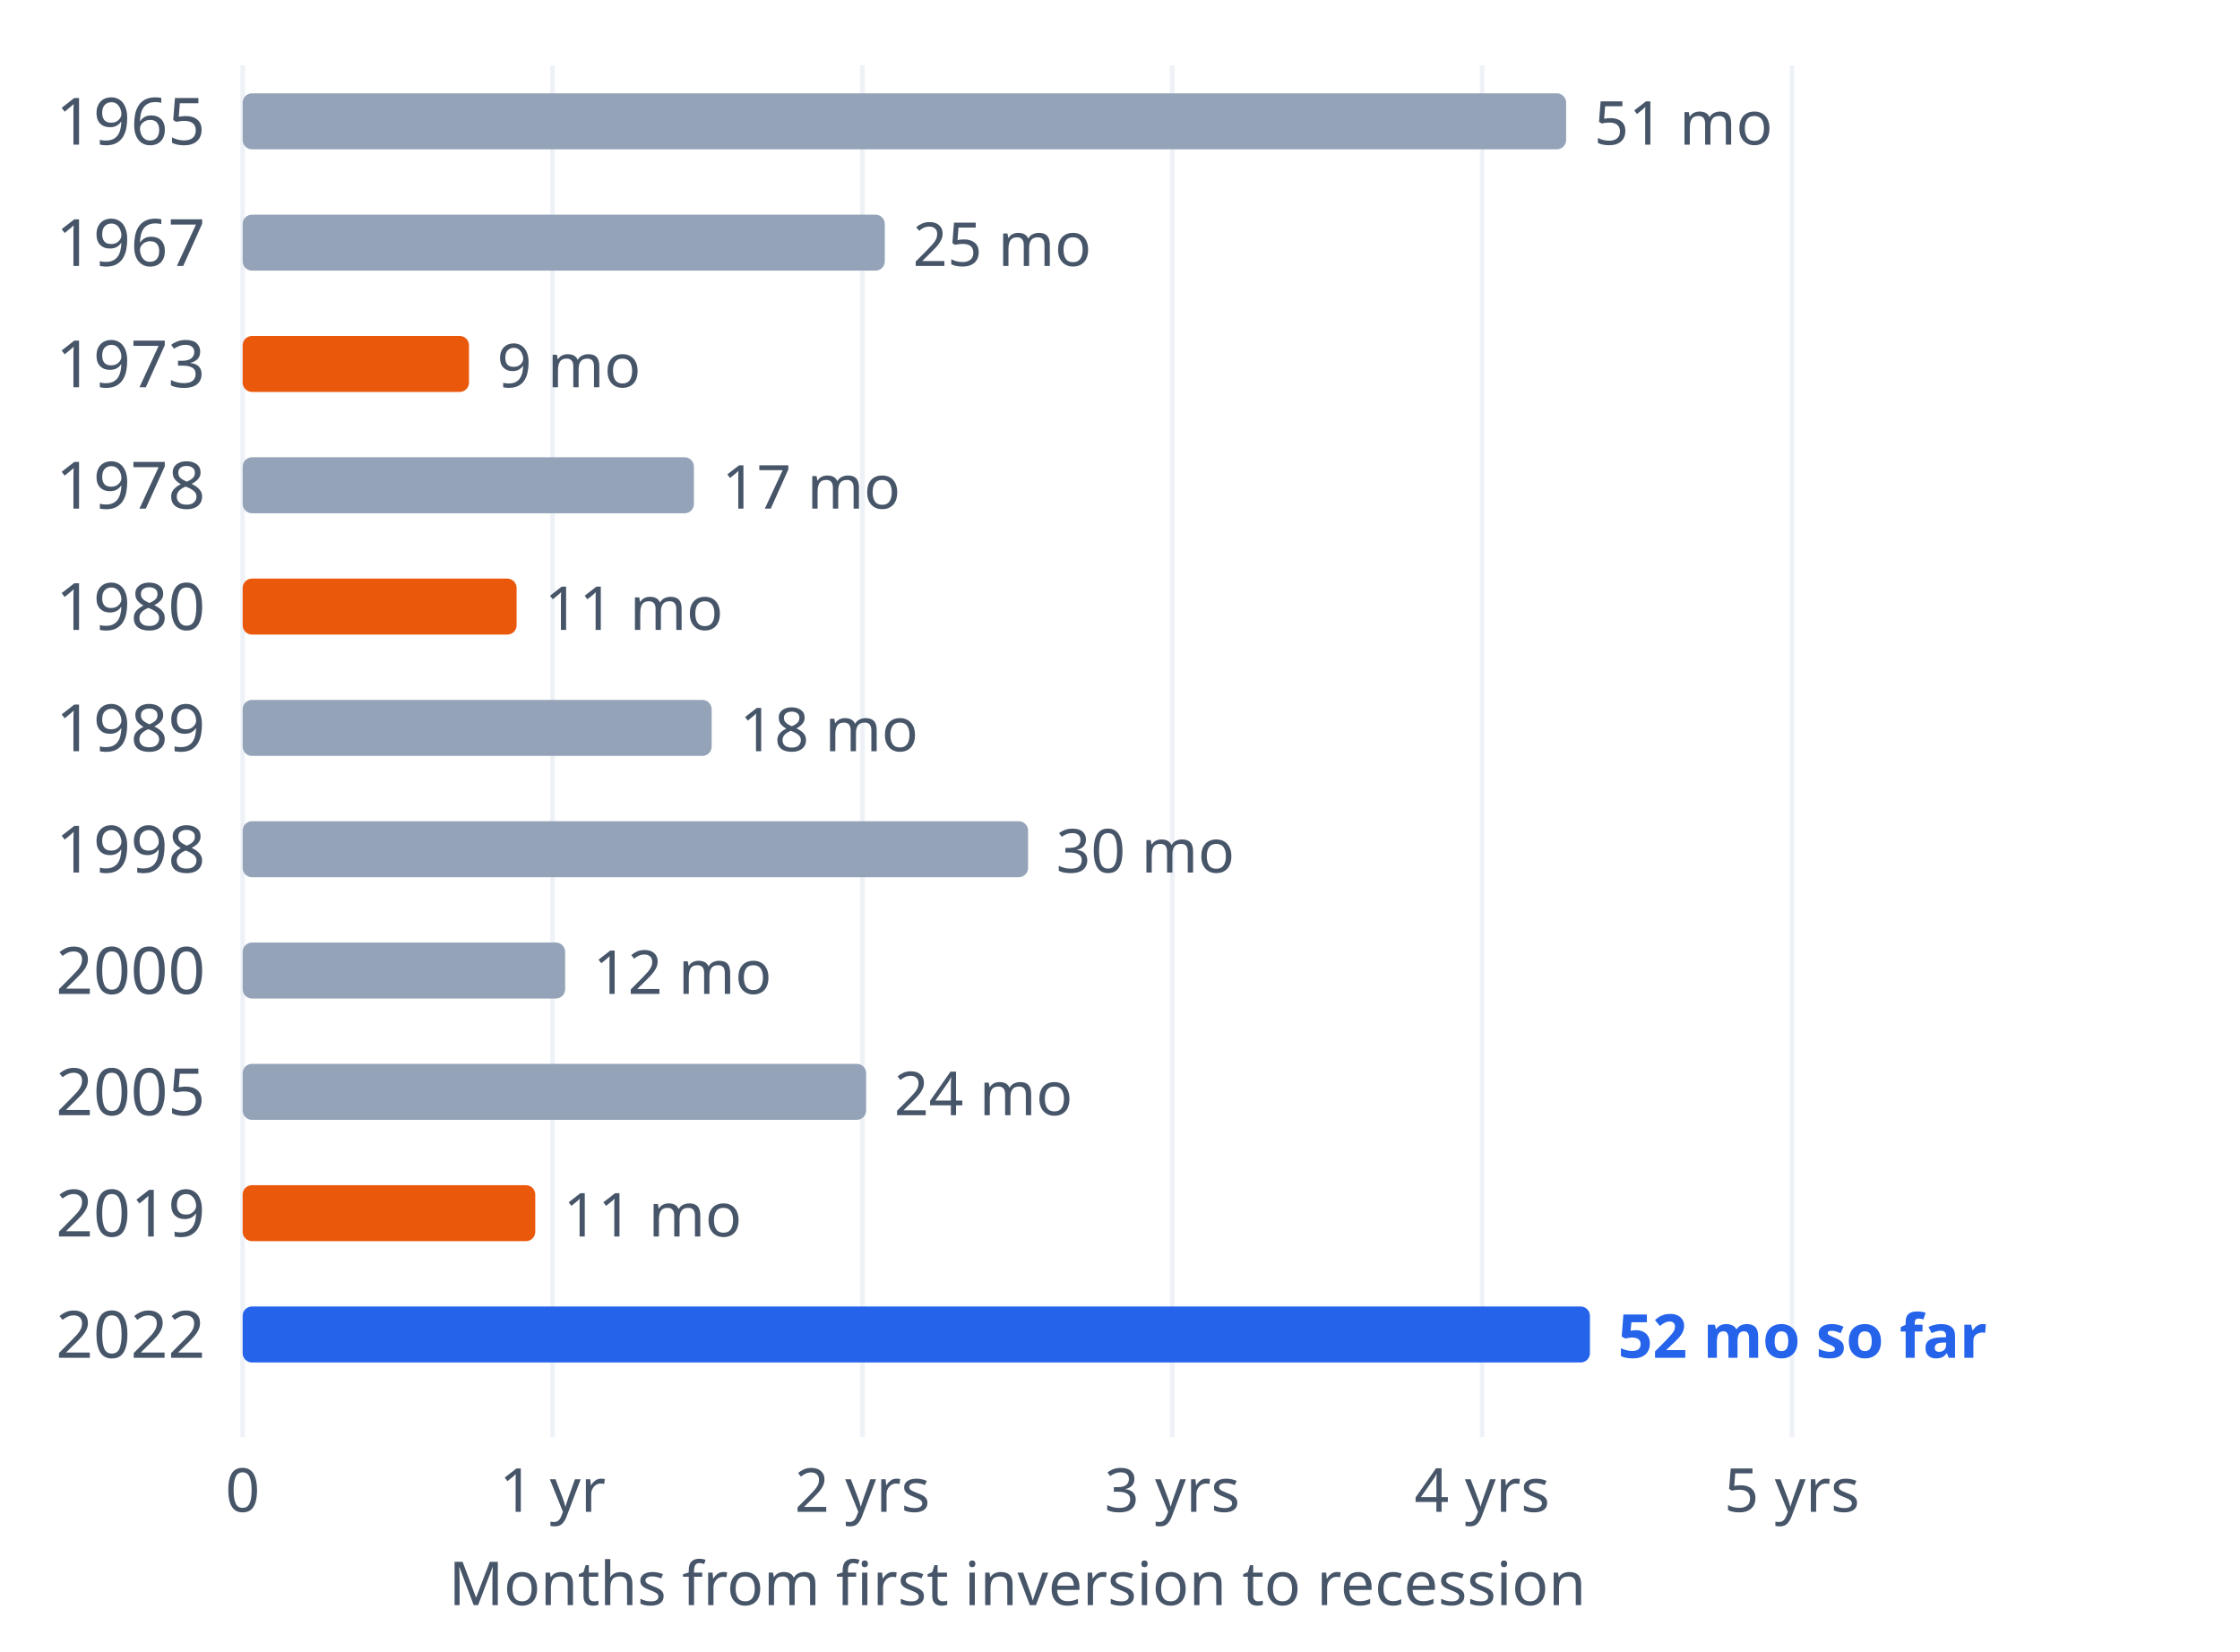
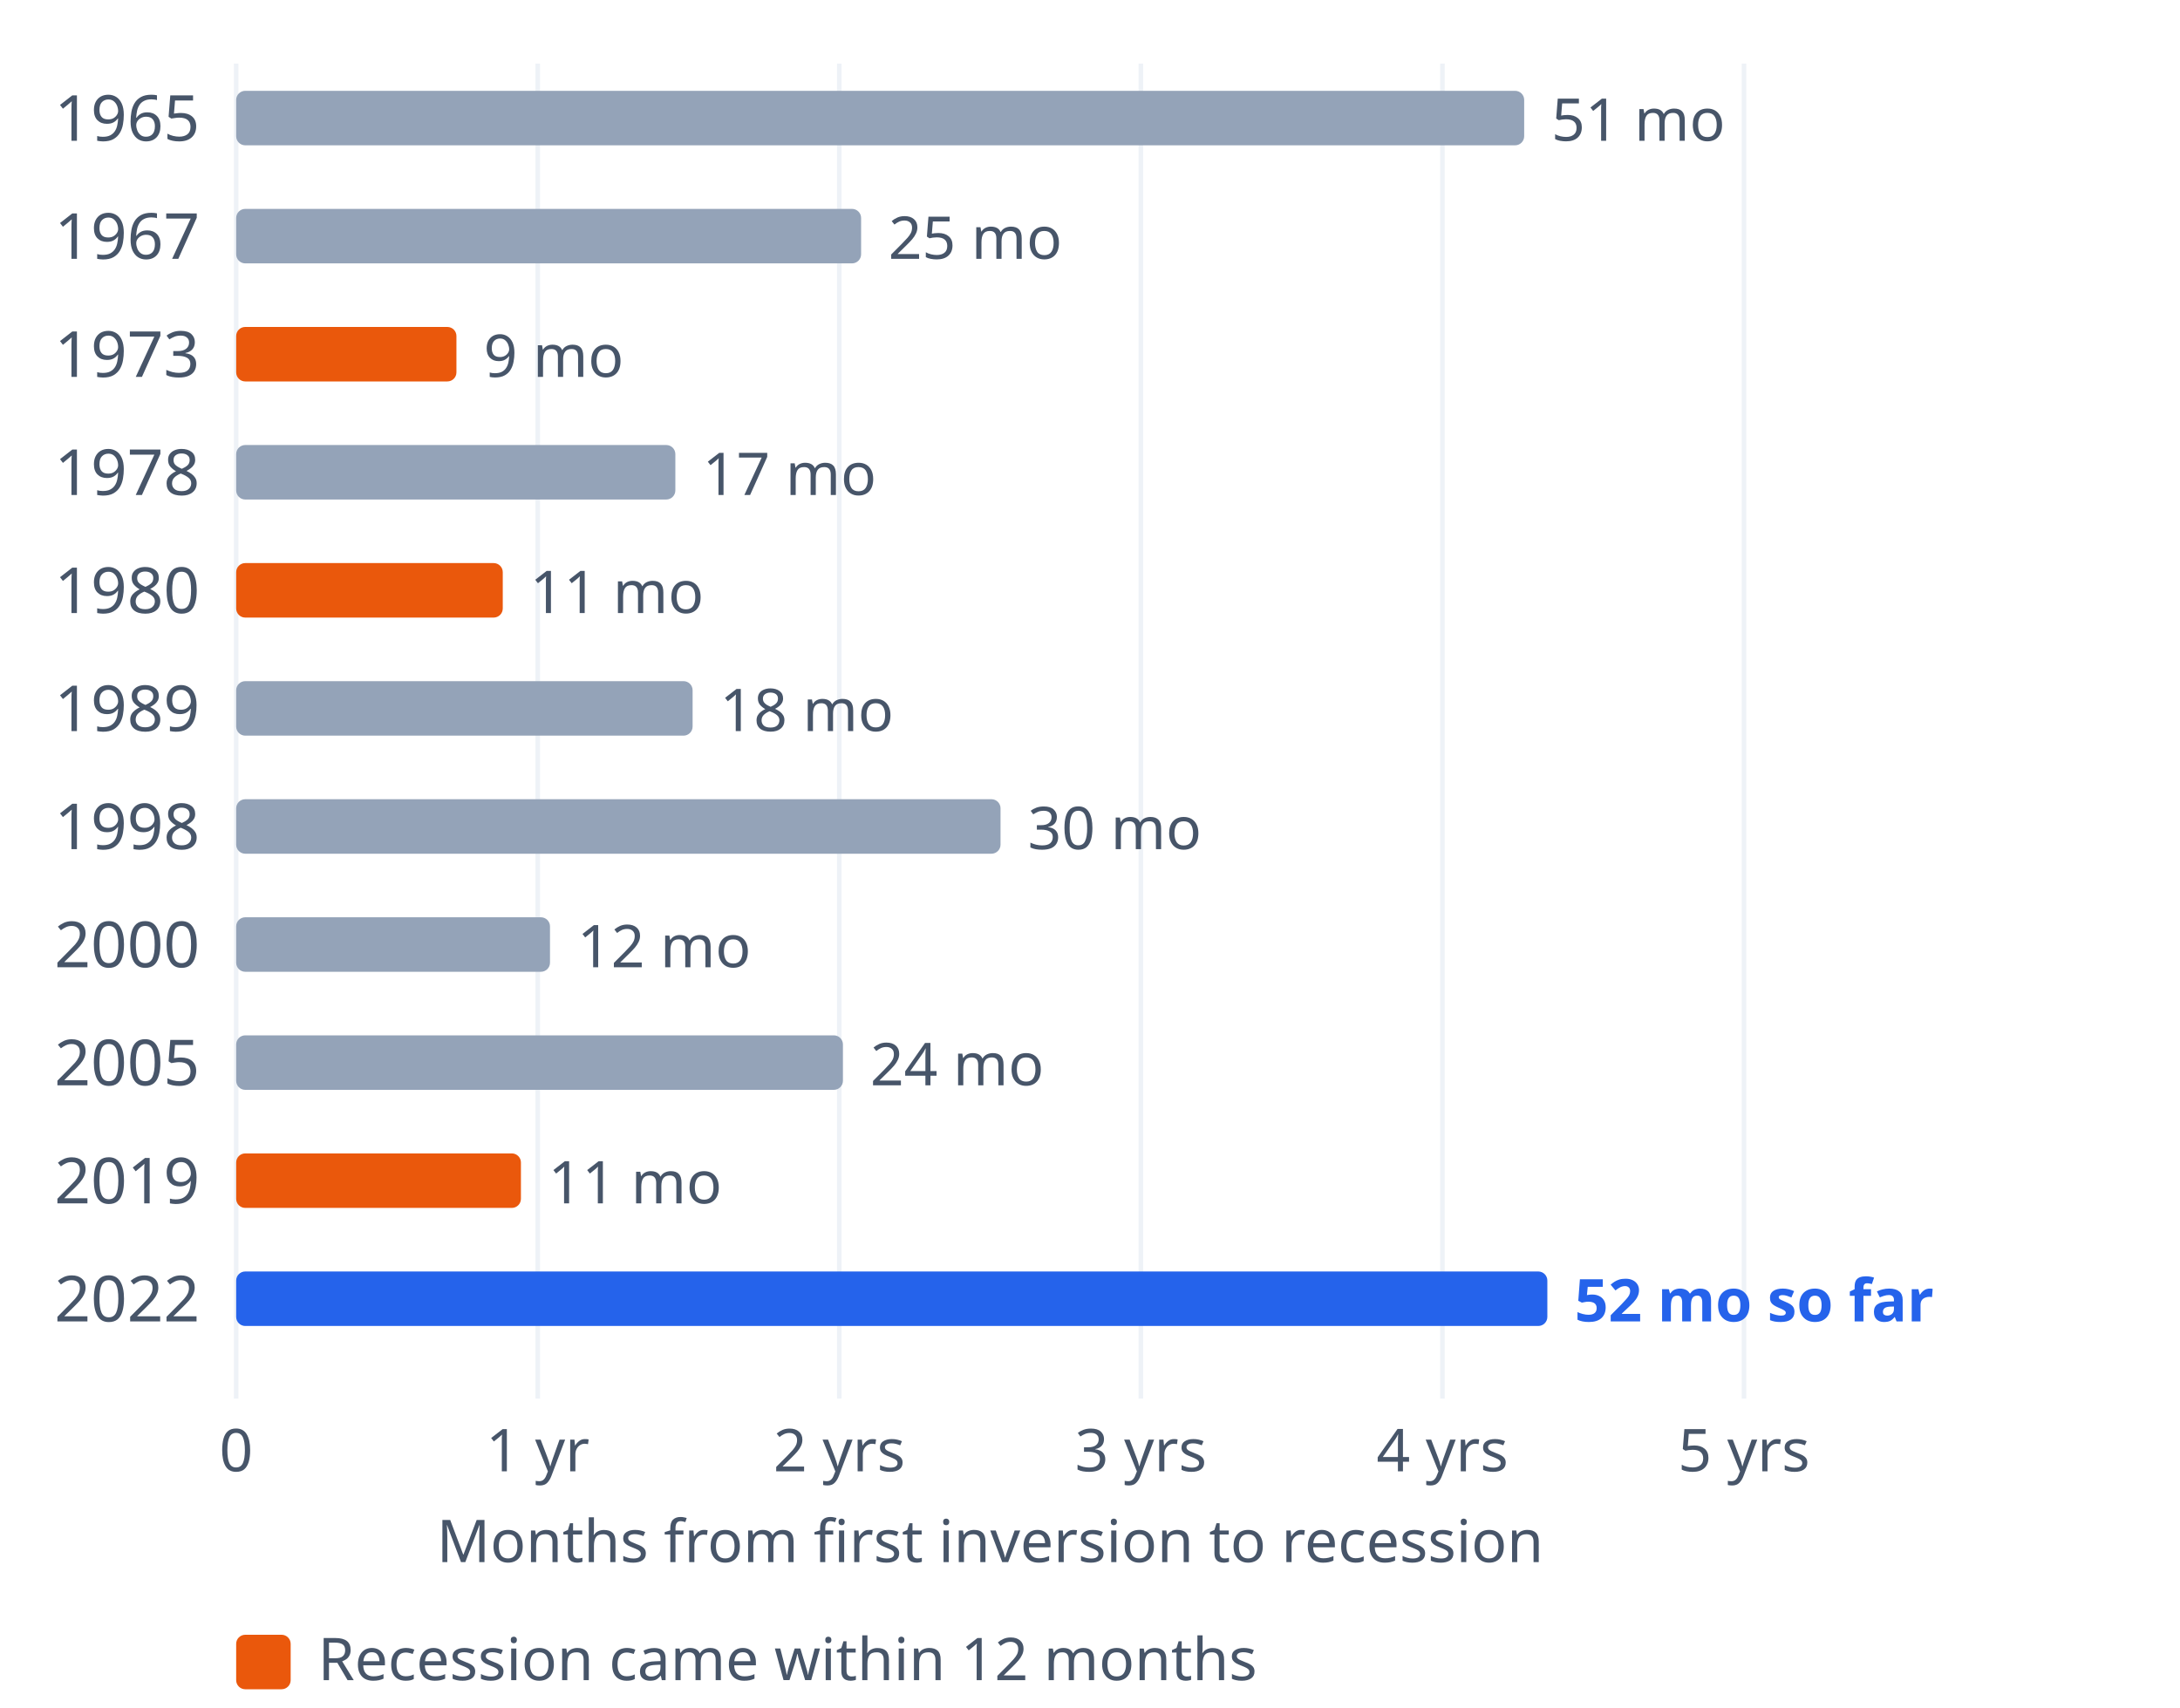
- <svg xmlns="http://www.w3.org/2000/svg" viewBox="0 0 480 354" width="480" height="354" style="width:100%;max-width:560px;height:auto" role="img" font-family="system-ui,sans-serif" font-size="16">
+ <svg xmlns="http://www.w3.org/2000/svg" viewBox="0 0 480 376" width="480" height="376" style="width:100%;max-width:560px;height:auto" role="img" font-family="system-ui,sans-serif" font-size="16">
  <text x="218.0" y="344.0" text-anchor="middle" fill="#475569" font-size="13">Months from first inversion to recession</text>
  <line x1="52.0" x2="52.0" y1="14" y2="308.0" stroke="#eef2f7" />
  <text x="52.0" y="324.0" text-anchor="middle" fill="#475569" font-size="13">0</text>
  <line x1="118.4" x2="118.4" y1="14" y2="308.0" stroke="#eef2f7" />
  <text x="118.4" y="324.0" text-anchor="middle" fill="#475569" font-size="13">1 yr</text>
  <line x1="184.8" x2="184.8" y1="14" y2="308.0" stroke="#eef2f7" />
  <text x="184.8" y="324.0" text-anchor="middle" fill="#475569" font-size="13">2 yrs</text>
  <line x1="251.2" x2="251.2" y1="14" y2="308.0" stroke="#eef2f7" />
  <text x="251.2" y="324.0" text-anchor="middle" fill="#475569" font-size="13">3 yrs</text>
  <line x1="317.6" x2="317.6" y1="14" y2="308.0" stroke="#eef2f7" />
  <text x="317.6" y="324.0" text-anchor="middle" fill="#475569" font-size="13">4 yrs</text>
  <line x1="384.0" x2="384.0" y1="14" y2="308.0" stroke="#eef2f7" />
  <text x="384.0" y="324.0" text-anchor="middle" fill="#475569" font-size="13">5 yrs</text>
+   <rect x="52" y="360.0" width="12" height="12" rx="2" fill="#ea580c" />
+   <text x="70.0" y="370.0" fill="#475569" font-size="13">Recession came within 12 months</text>
  <text x="44.0" y="31.0" text-anchor="end" fill="#475569" font-size="14">1965</text>
  <rect x="52" y="20.0" width="283.6" height="12" rx="2" fill="#94a3b8" />
  <text x="341.6" y="31.0" fill="#475569" font-size="13">51 mo</text>
  <text x="44.0" y="57.0" text-anchor="end" fill="#475569" font-size="14">1967</text>
  <rect x="52" y="46.0" width="137.6" height="12" rx="2" fill="#94a3b8" />
  <text x="195.6" y="57.0" fill="#475569" font-size="13">25 mo</text>
  <text x="44.0" y="83.0" text-anchor="end" fill="#475569" font-size="14">1973</text>
  <rect x="52" y="72.0" width="48.5" height="12" rx="2" fill="#ea580c" />
  <text x="106.5" y="83.0" fill="#475569" font-size="13">9 mo</text>
  <text x="44.0" y="109.0" text-anchor="end" fill="#475569" font-size="14">1978</text>
  <rect x="52" y="98.0" width="96.7" height="12" rx="2" fill="#94a3b8" />
  <text x="154.7" y="109.0" fill="#475569" font-size="13">17 mo</text>
  <text x="44.0" y="135.0" text-anchor="end" fill="#475569" font-size="14">1980</text>
  <rect x="52" y="124.0" width="58.7" height="12" rx="2" fill="#ea580c" />
  <text x="116.7" y="135.0" fill="#475569" font-size="13">11 mo</text>
  <text x="44.0" y="161.0" text-anchor="end" fill="#475569" font-size="14">1989</text>
  <rect x="52" y="150.0" width="100.5" height="12" rx="2" fill="#94a3b8" />
  <text x="158.5" y="161.0" fill="#475569" font-size="13">18 mo</text>
  <text x="44.0" y="187.0" text-anchor="end" fill="#475569" font-size="14">1998</text>
  <rect x="52" y="176.0" width="168.3" height="12" rx="2" fill="#94a3b8" />
  <text x="226.3" y="187.0" fill="#475569" font-size="13">30 mo</text>
  <text x="44.0" y="213.0" text-anchor="end" fill="#475569" font-size="14">2000</text>
  <rect x="52" y="202.0" width="69.1" height="12" rx="2" fill="#94a3b8" />
  <text x="127.1" y="213.0" fill="#475569" font-size="13">12 mo</text>
  <text x="44.0" y="239.0" text-anchor="end" fill="#475569" font-size="14">2005</text>
  <rect x="52" y="228.0" width="133.6" height="12" rx="2" fill="#94a3b8" />
  <text x="191.6" y="239.0" fill="#475569" font-size="13">24 mo</text>
  <text x="44.0" y="265.0" text-anchor="end" fill="#475569" font-size="14">2019</text>
  <rect x="52" y="254.0" width="62.7" height="12" rx="2" fill="#ea580c" />
  <text x="120.7" y="265.0" fill="#475569" font-size="13">11 mo</text>
  <text x="44.0" y="291.0" text-anchor="end" fill="#475569" font-size="14">2022</text>
  <rect x="52" y="280.0" width="288.7" height="12" rx="2" fill="#2563eb" />
  <text x="346.7" y="291.0" fill="#2563eb" font-size="13" font-weight="600">52 mo so far</text>
</svg>
